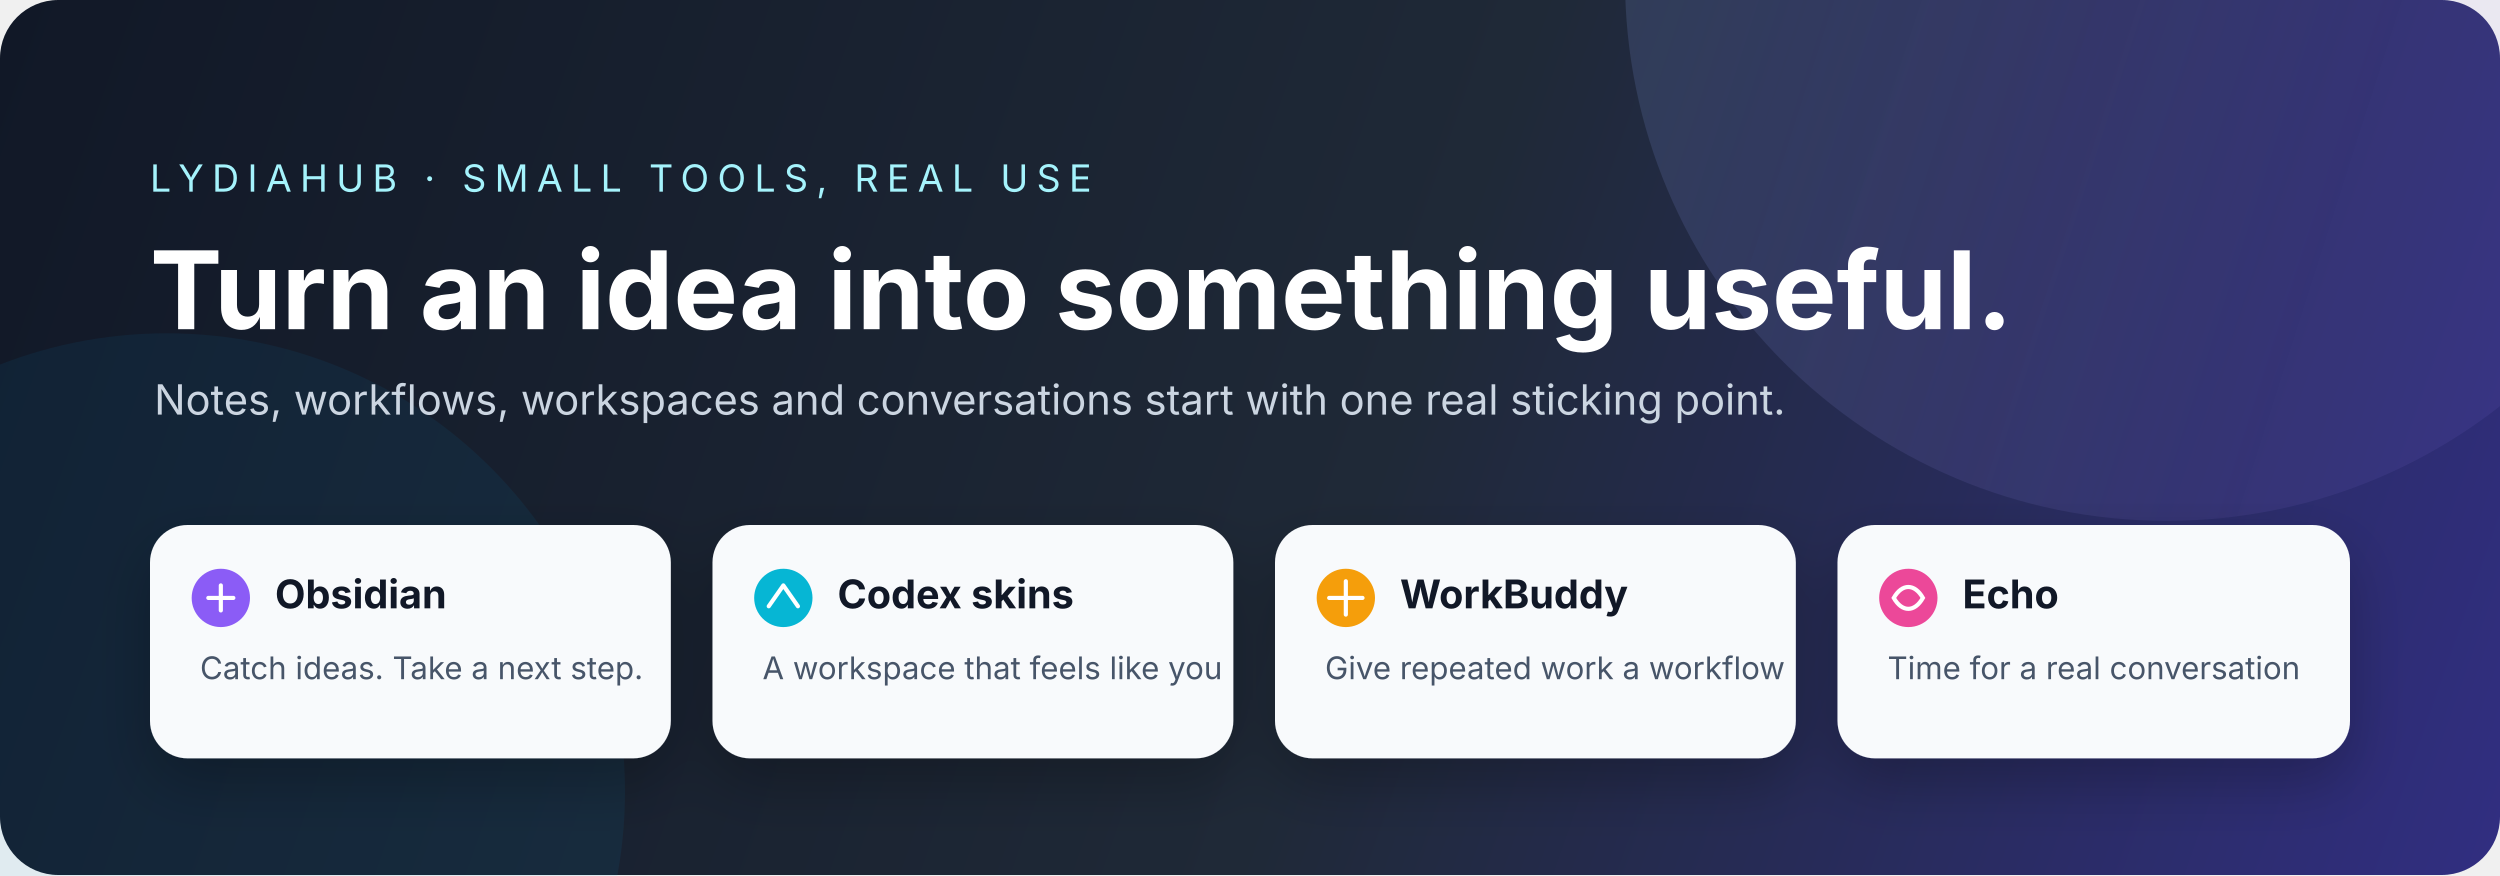
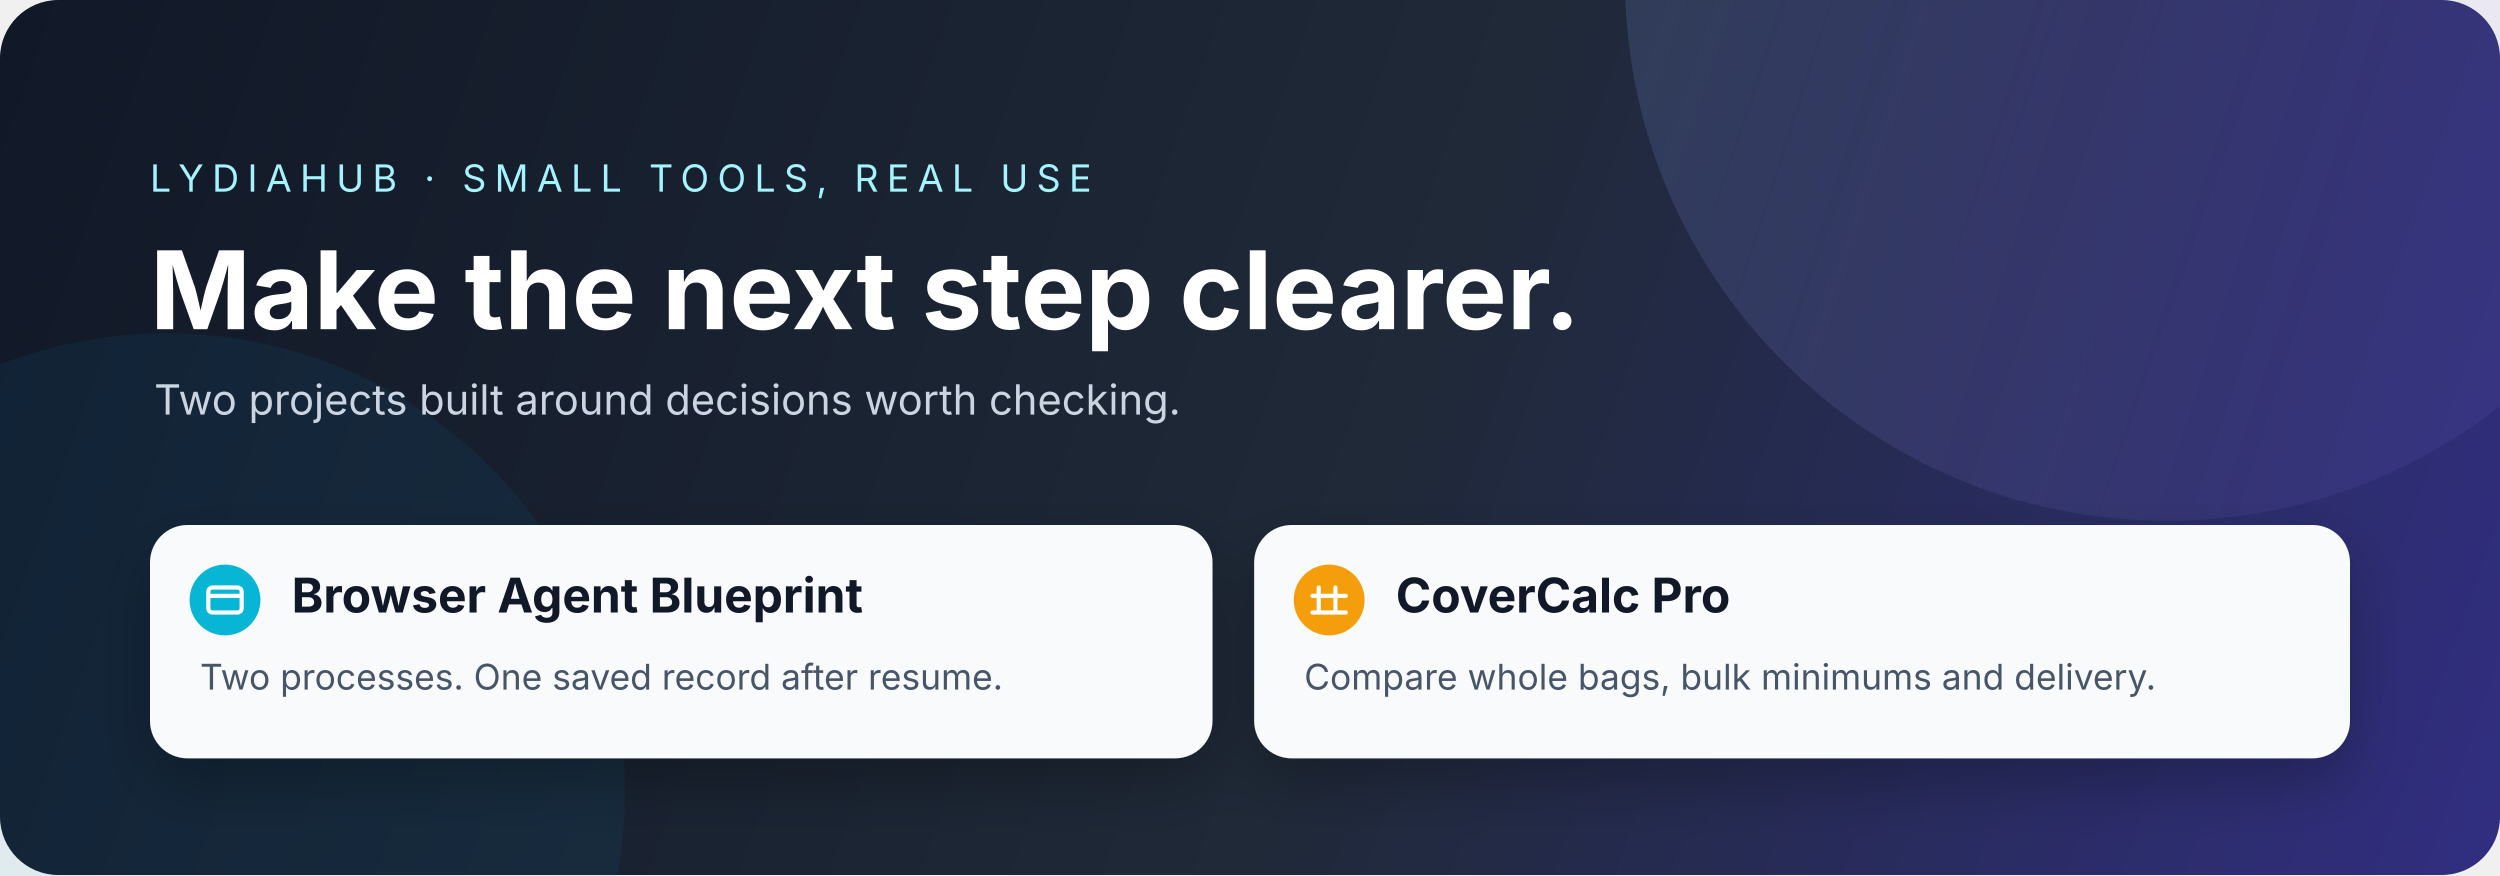
<svg xmlns="http://www.w3.org/2000/svg" width="1200" height="420" viewBox="0 0 1200 420" fill="none">
  <defs>
    <linearGradient id="bg" x1="0" y1="0" x2="1200" y2="420" gradientUnits="userSpaceOnUse">
      <stop stop-color="#111827" />
      <stop offset="0.55" stop-color="#1F2937" />
      <stop offset="1" stop-color="#312E81" />
    </linearGradient>
    <linearGradient id="glow" x1="70" y1="50" x2="1040" y2="360" gradientUnits="userSpaceOnUse">
      <stop stop-color="#67E8F9" stop-opacity="0.28" />
      <stop offset="1" stop-color="#A78BFA" stop-opacity="0.08" />
    </linearGradient>
    <filter id="shadow" x="-20%" y="-20%" width="140%" height="160%">
      <feDropShadow dx="0" dy="12" stdDeviation="14" flood-color="#000" flood-opacity="0.24" />
    </filter>
  </defs>
  <rect width="1200" height="420" rx="28" fill="url(#bg)" />
  <circle cx="1040" cy="-10" r="260" fill="url(#glow)" />
  <circle cx="80" cy="380" r="220" fill="#0EA5E9" fill-opacity="0.07" />
  <text x="72" y="92" fill="#A5F3FC" font-family="-apple-system,BlinkMacSystemFont,'Segoe UI',sans-serif" font-size="18" letter-spacing="4">LYDIAHUB · SMALL TOOLS, REAL USE</text>
-   <text x="72" y="158" fill="white" font-family="-apple-system,BlinkMacSystemFont,'Segoe UI',sans-serif" font-size="52" font-weight="700">Turn an idea into something useful.</text>
-   <text x="74" y="199" fill="#CBD5E1" font-family="-apple-system,BlinkMacSystemFont,'Segoe UI',sans-serif" font-size="20">Notes, workflows, workspaces and conversations start with one real sticking point.</text>
+   <text x="72" y="158" fill="white" font-family="-apple-system,BlinkMacSystemFont,'Segoe UI',sans-serif" font-size="52" font-weight="700">Make the next step clearer.</text>
+   <text x="74" y="199" fill="#CBD5E1" font-family="-apple-system,BlinkMacSystemFont,'Segoe UI',sans-serif" font-size="20">Two projects built around decisions worth checking.</text>
  <g filter="url(#shadow)">
-     <rect x="72" y="252" width="250" height="112" rx="18" fill="#F8FAFC" />
-     <rect x="342" y="252" width="250" height="112" rx="18" fill="#F8FAFC" />
-     <rect x="612" y="252" width="250" height="112" rx="18" fill="#F8FAFC" />
-     <rect x="882" y="252" width="246" height="112" rx="18" fill="#F8FAFC" />
+     <rect x="72" y="252" width="510" height="112" rx="18" fill="#F8FAFC" />
+     <rect x="602" y="252" width="526" height="112" rx="18" fill="#F8FAFC" />
  </g>
-   <circle cx="106" cy="287" r="14" fill="#8B5CF6" />
-   <path d="M100 287h12M106 281v12" stroke="white" stroke-width="2" stroke-linecap="round" />
-   <text x="132" y="292" fill="#111827" font-family="-apple-system,BlinkMacSystemFont,'Segoe UI',sans-serif" font-size="19" font-weight="700">Obsidian</text>
-   <text x="96" y="326" fill="#475569" font-family="-apple-system,BlinkMacSystemFont,'Segoe UI',sans-serif" font-size="15">Catch ideas. Take a next step.</text>
-   <circle cx="376" cy="287" r="14" fill="#06B6D4" />
-   <path d="M369 291l7-10 7 10" stroke="white" stroke-width="2" stroke-linecap="round" stroke-linejoin="round" />
-   <text x="402" y="292" fill="#111827" font-family="-apple-system,BlinkMacSystemFont,'Segoe UI',sans-serif" font-size="19" font-weight="700">Codex skins</text>
-   <text x="366" y="326" fill="#475569" font-family="-apple-system,BlinkMacSystemFont,'Segoe UI',sans-serif" font-size="15">A workspace that feels like you</text>
-   <circle cx="646" cy="287" r="14" fill="#F59E0B" />
-   <path d="M638 287h16M646 279v16" stroke="white" stroke-width="2" stroke-linecap="round" />
-   <text x="672" y="292" fill="#111827" font-family="-apple-system,BlinkMacSystemFont,'Segoe UI',sans-serif" font-size="19" font-weight="700">WorkBuddy</text>
-   <text x="636" y="326" fill="#475569" font-family="-apple-system,BlinkMacSystemFont,'Segoe UI',sans-serif" font-size="15">Give repeated work a workflow</text>
-   <circle cx="916" cy="287" r="14" fill="#EC4899" />
-   <path d="M909 287c4-7 10-7 14 0-4 7-10 7-14 0Z" stroke="white" stroke-width="2" />
-   <text x="942" y="292" fill="#111827" font-family="-apple-system,BlinkMacSystemFont,'Segoe UI',sans-serif" font-size="19" font-weight="700">Echo</text>
-   <text x="906" y="326" fill="#475569" font-family="-apple-system,BlinkMacSystemFont,'Segoe UI',sans-serif" font-size="15">Time for a real conversation</text>
+   <circle cx="108" cy="288" r="17" fill="#06B6D4" />
+   <rect x="100" y="282" width="16" height="12" rx="2" stroke="white" stroke-width="2" />
+   <path d="M100 286h16" stroke="white" stroke-width="2" />
+   <text x="140" y="294" fill="#111827" font-family="-apple-system,BlinkMacSystemFont,'Segoe UI',sans-serif" font-size="23" font-weight="700">Browser Agent Blueprint</text>
+   <text x="96" y="331" fill="#475569" font-family="-apple-system,BlinkMacSystemFont,'Segoe UI',sans-serif" font-size="17">Two processes. One saved record after resume.</text>
+   <circle cx="638" cy="288" r="17" fill="#F59E0B" />
+   <path d="M630 286h16M633 282v12M641 282v12M630 294h16" stroke="white" stroke-width="2" stroke-linecap="round" />
+   <text x="670" y="294" fill="#111827" font-family="-apple-system,BlinkMacSystemFont,'Segoe UI',sans-serif" font-size="23" font-weight="700">CoverCalc Pro</text>
+   <text x="626" y="331" fill="#475569" font-family="-apple-system,BlinkMacSystemFont,'Segoe UI',sans-serif" font-size="17">Compare whole bags, bulk minimums and delivery.</text>
</svg>
